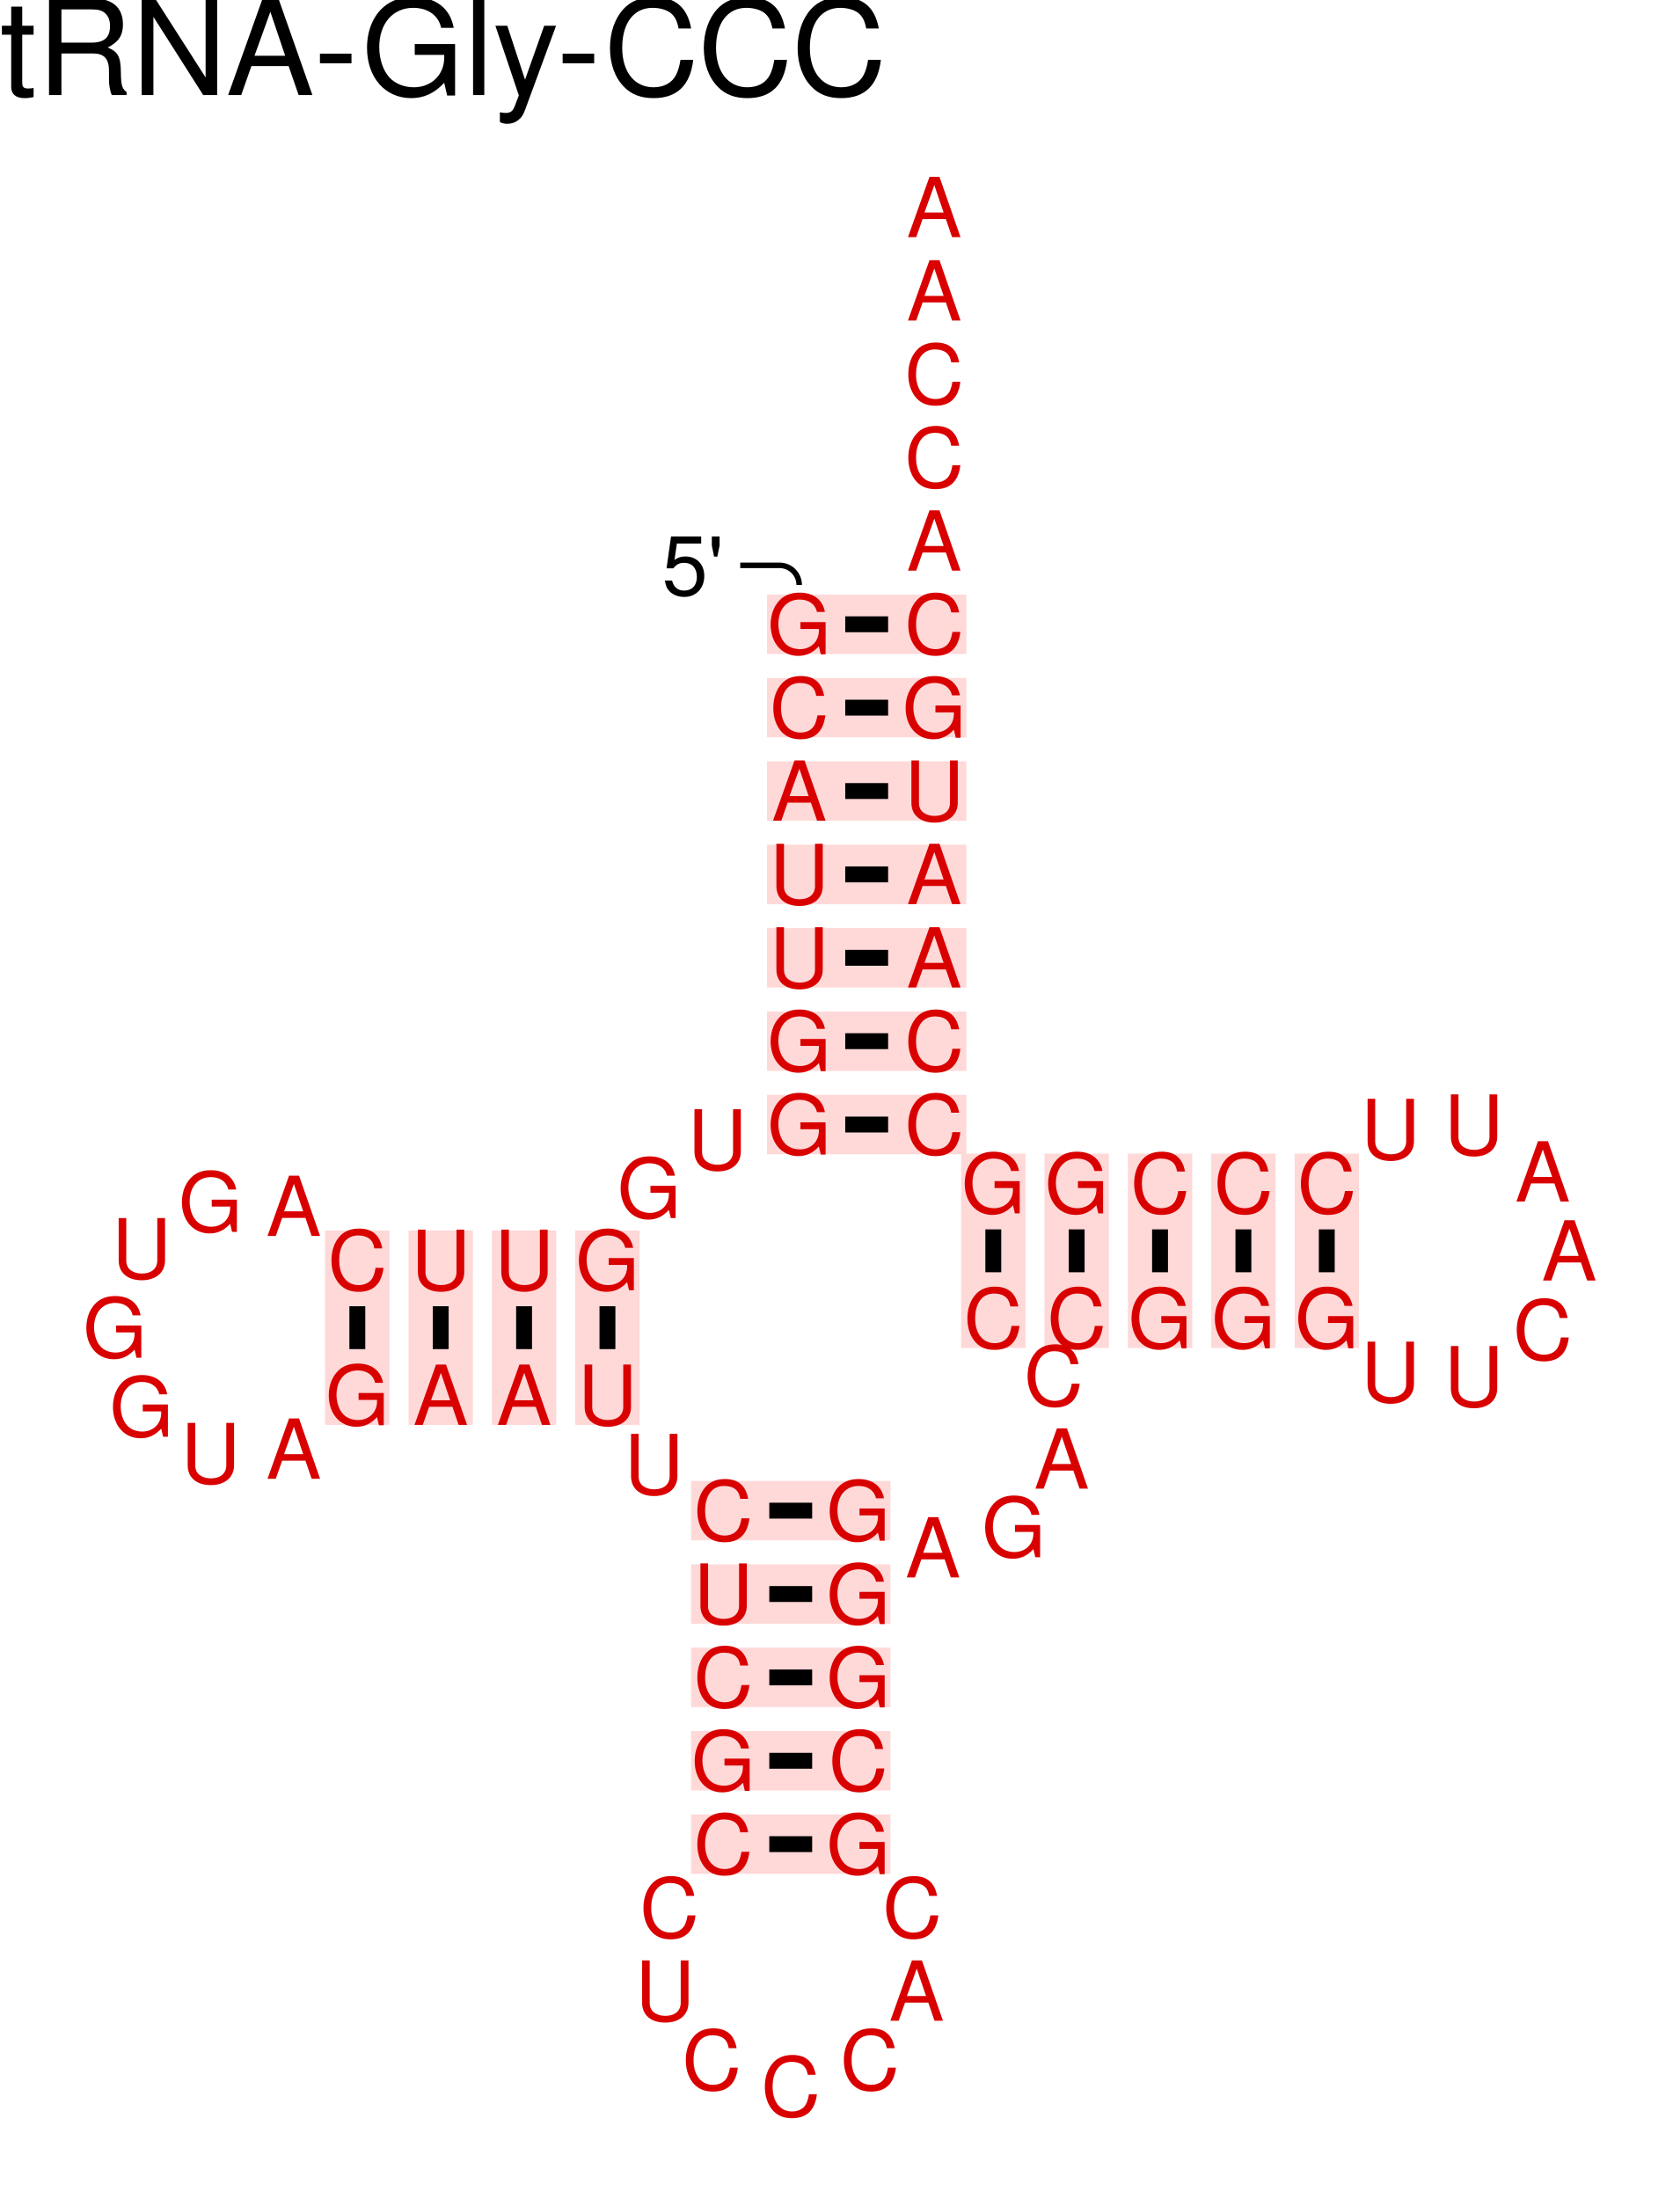
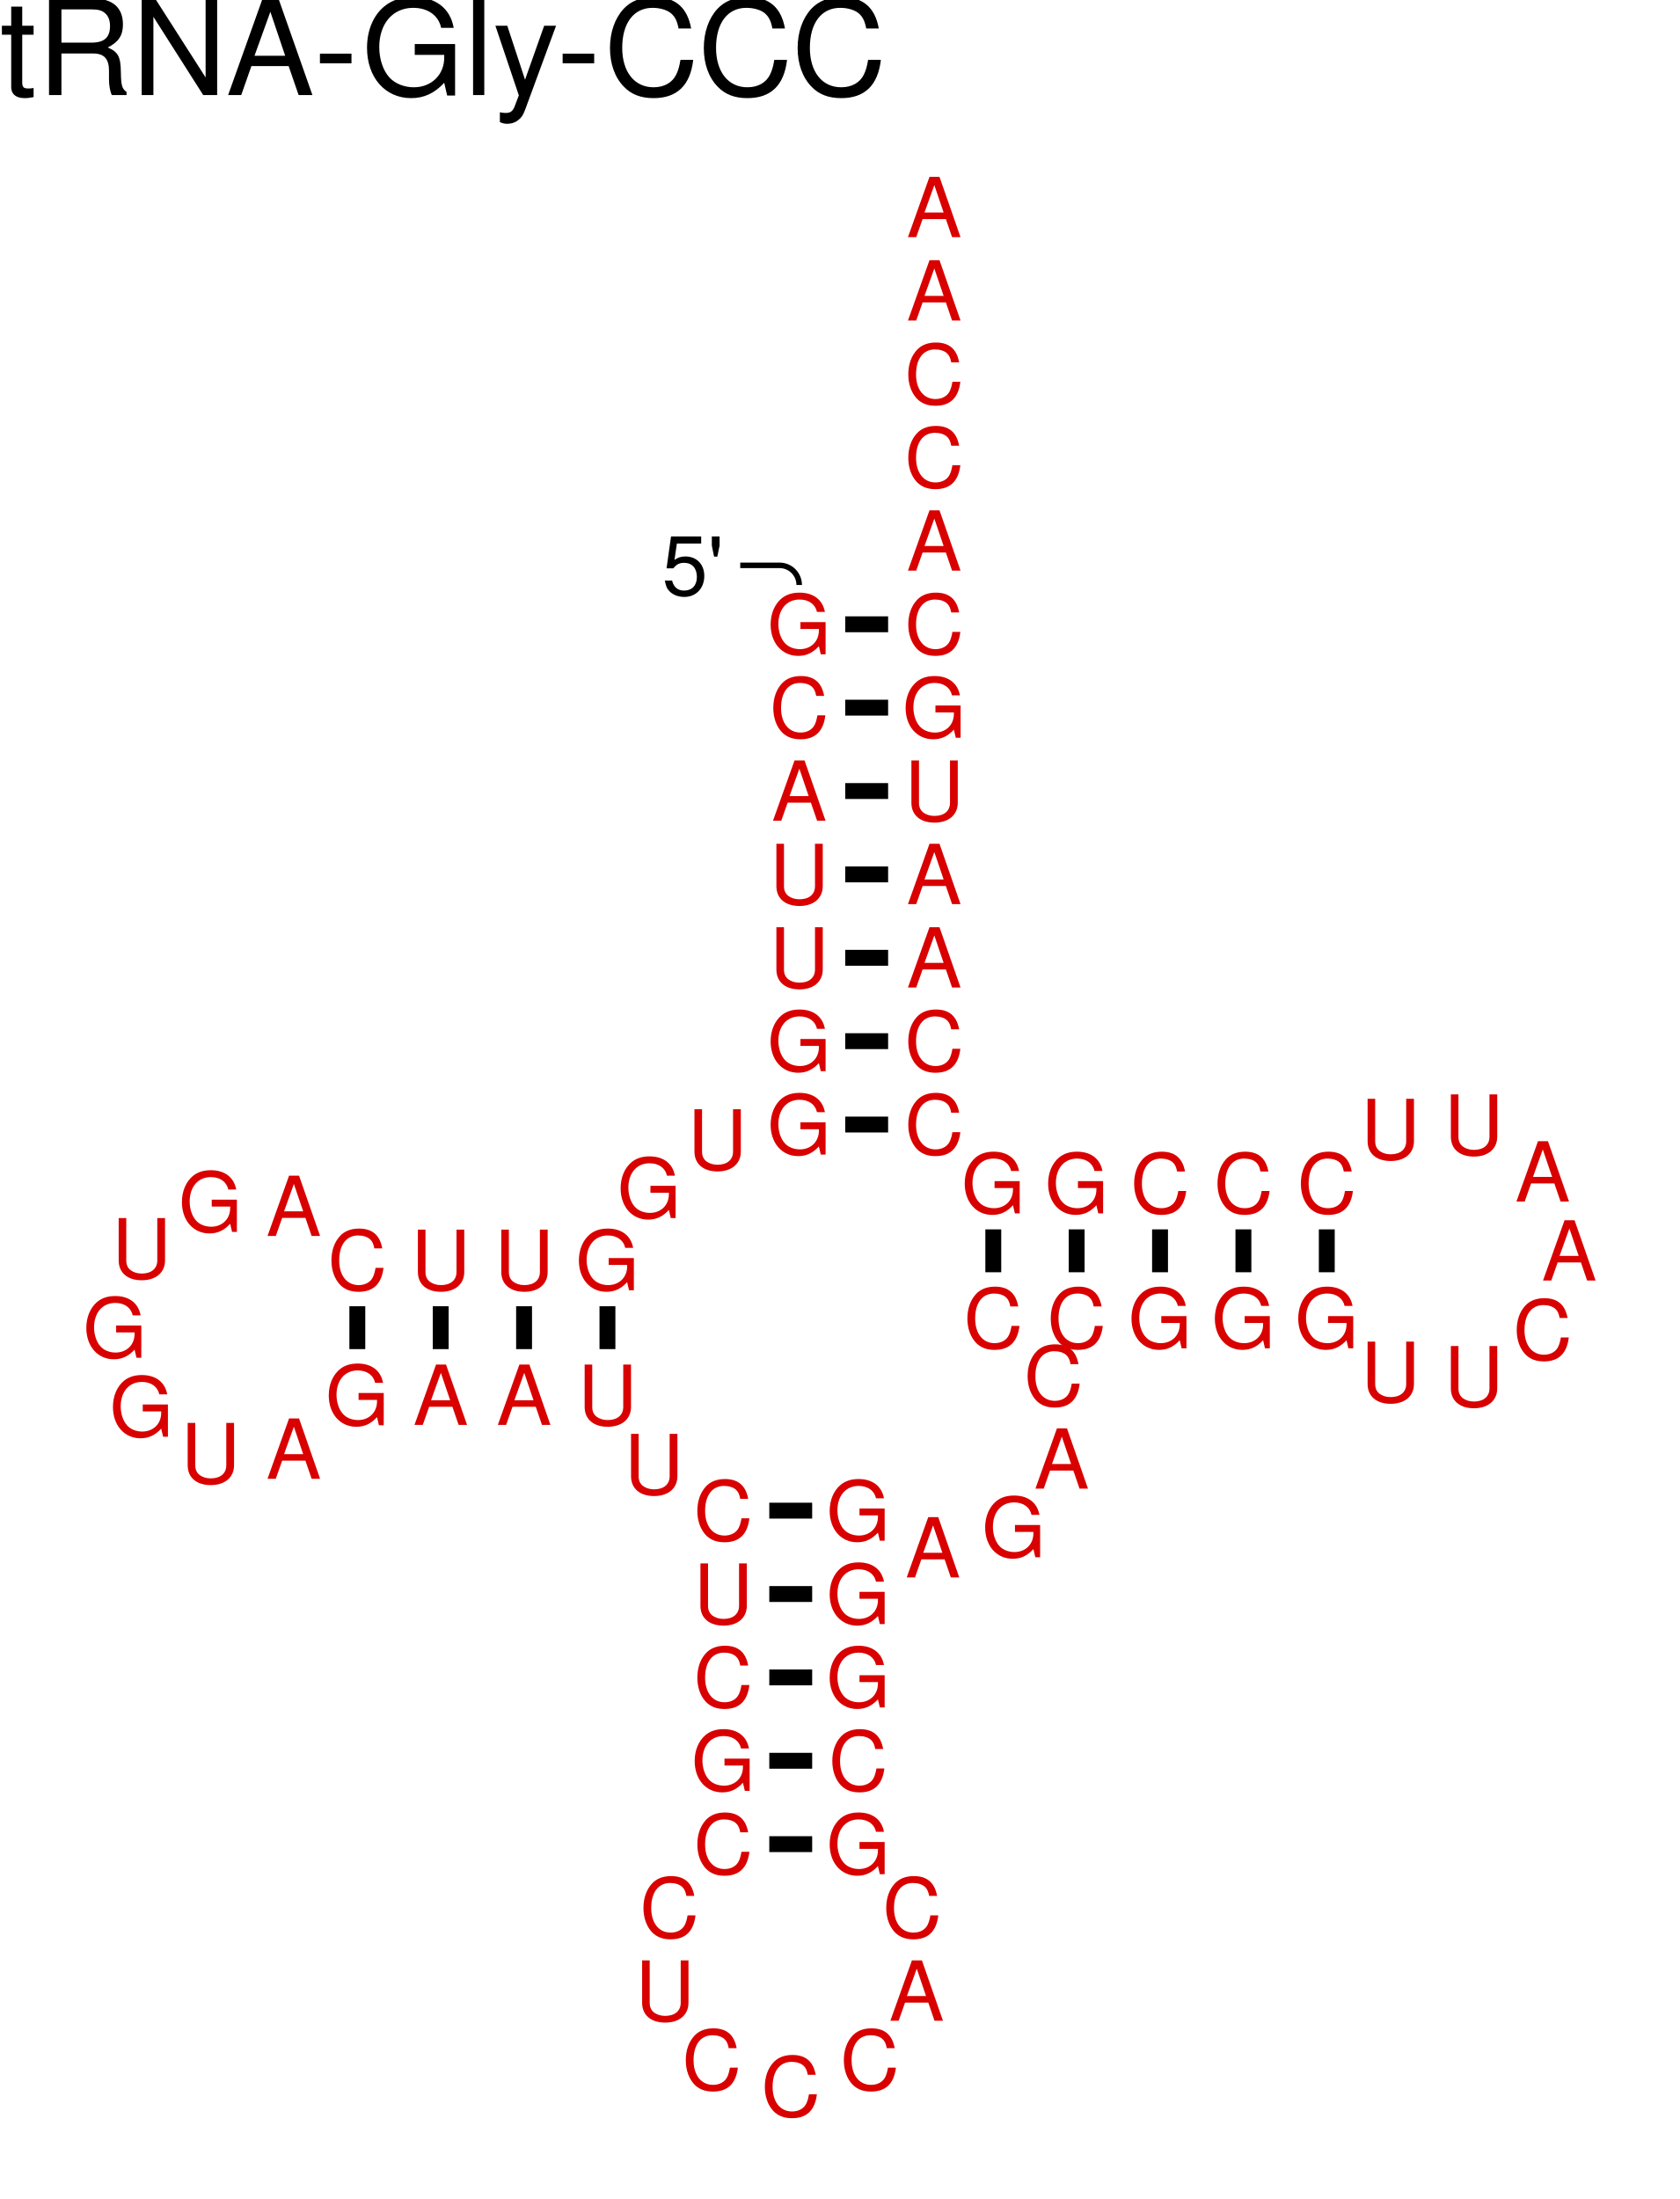
<svg xmlns="http://www.w3.org/2000/svg" version="1.0" width="152.296" height="199.397" id="svg2403" xml:space="preserve">
  <text x="0" y="8.616" id="text1000">
    <tspan x="0" y="8.616" fill="#000000" font-variant="normal" font-weight="normal" font-style="normal" font-family="Helvetica, Arial, sans-serif" font-size="12" id="tspan1001">tRNA-Gly-CCC</tspan>
  </text>
-   <path fill="#ffd8d8" stroke="none" d="M 69.552 53.916 L 69.552,53.916L 87.627,53.916L 87.627,59.301L 69.552,59.301Z" />
  <path fill="none" stroke="#000000" stroke-width="1.44" stroke-linecap="butt" stroke-linejoin="miter" d="M 76.645 56.608 L 80.533 56.608 " />
-   <path fill="#ffd8d8" stroke="none" d="M 69.552 61.476 L 69.552,61.476L 87.627,61.476L 87.627,66.861L 69.552,66.861Z" />
  <path fill="none" stroke="#000000" stroke-width="1.44" stroke-linecap="butt" stroke-linejoin="miter" d="M 76.645 64.168 L 80.533 64.168 " />
-   <path fill="#ffd8d8" stroke="none" d="M 69.552 69.036 L 69.552,69.036L 87.627,69.036L 87.627,74.421L 69.552,74.421Z" />
  <path fill="none" stroke="#000000" stroke-width="1.44" stroke-linecap="butt" stroke-linejoin="miter" d="M 76.645 71.728 L 80.533 71.728 " />
-   <path fill="#ffd8d8" stroke="none" d="M 69.552 76.596 L 69.552,76.596L 87.627,76.596L 87.627,81.981L 69.552,81.981Z" />
  <path fill="none" stroke="#000000" stroke-width="1.44" stroke-linecap="butt" stroke-linejoin="miter" d="M 76.645 79.288 L 80.533 79.288 " />
-   <path fill="#ffd8d8" stroke="none" d="M 69.552 84.156 L 69.552,84.156L 87.627,84.156L 87.627,89.541L 69.552,89.541Z" />
  <path fill="none" stroke="#000000" stroke-width="1.44" stroke-linecap="butt" stroke-linejoin="miter" d="M 76.645 86.849 L 80.533 86.849 " />
-   <path fill="#ffd8d8" stroke="none" d="M 69.552 91.716 L 69.552,91.716L 87.627,91.716L 87.627,97.101L 69.552,97.101Z" />
  <path fill="none" stroke="#000000" stroke-width="1.44" stroke-linecap="butt" stroke-linejoin="miter" d="M 76.645 94.409 L 80.533 94.409 " />
-   <path fill="#ffd8d8" stroke="none" d="M 69.552 99.276 L 69.552,99.276L 87.627,99.276L 87.627,104.661L 69.552,104.661Z" />
  <path fill="none" stroke="#000000" stroke-width="1.44" stroke-linecap="butt" stroke-linejoin="miter" d="M 76.645 101.969 L 80.533 101.969 " />
-   <path fill="#ffd8d8" stroke="none" d="M 58 111.577 L 58,111.577L 58,129.202L 52.165,129.202L 52.165,111.577Z" />
  <path fill="none" stroke="#000000" stroke-width="1.44" stroke-linecap="butt" stroke-linejoin="miter" d="M 55.082 118.445 L 55.082 122.333 " />
-   <path fill="#ffd8d8" stroke="none" d="M 50.44 111.577 L 50.44,111.577L 50.44,129.202L 44.605,129.202L 44.605,111.577Z" />
  <path fill="none" stroke="#000000" stroke-width="1.44" stroke-linecap="butt" stroke-linejoin="miter" d="M 47.522 118.445 L 47.522 122.333 " />
-   <path fill="#ffd8d8" stroke="none" d="M 42.88 111.577 L 42.88,111.577L 42.88,129.202L 37.045,129.202L 37.045,111.577Z" />
  <path fill="none" stroke="#000000" stroke-width="1.44" stroke-linecap="butt" stroke-linejoin="miter" d="M 39.962 118.445 L 39.962 122.333 " />
-   <path fill="#ffd8d8" stroke="none" d="M 35.32 111.577 L 35.32,111.577L 35.32,129.202L 29.485,129.202L 29.485,111.577Z" />
  <path fill="none" stroke="#000000" stroke-width="1.44" stroke-linecap="butt" stroke-linejoin="miter" d="M 32.402 118.445 L 32.402 122.333 " />
-   <path fill="#ffd8d8" stroke="none" d="M 62.665 134.288 L 62.665,134.288L 80.74,134.288L 80.74,139.673L 62.665,139.673Z" />
  <path fill="none" stroke="#000000" stroke-width="1.44" stroke-linecap="butt" stroke-linejoin="miter" d="M 69.758 136.98 L 73.646 136.98 " />
-   <path fill="#ffd8d8" stroke="none" d="M 62.665 141.848 L 62.665,141.848L 80.74,141.848L 80.74,147.233L 62.665,147.233Z" />
  <path fill="none" stroke="#000000" stroke-width="1.44" stroke-linecap="butt" stroke-linejoin="miter" d="M 69.758 144.54 L 73.646 144.54 " />
-   <path fill="#ffd8d8" stroke="none" d="M 62.665 149.408 L 62.665,149.408L 80.74,149.408L 80.74,154.793L 62.665,154.793Z" />
  <path fill="none" stroke="#000000" stroke-width="1.44" stroke-linecap="butt" stroke-linejoin="miter" d="M 69.758 152.1 L 73.646 152.1 " />
-   <path fill="#ffd8d8" stroke="none" d="M 62.665 156.968 L 62.665,156.968L 80.74,156.968L 80.74,162.353L 62.665,162.353Z" />
  <path fill="none" stroke="#000000" stroke-width="1.44" stroke-linecap="butt" stroke-linejoin="miter" d="M 69.758 159.66 L 73.646 159.66 " />
-   <path fill="#ffd8d8" stroke="none" d="M 62.665 164.528 L 62.665,164.528L 80.74,164.528L 80.74,169.913L 62.665,169.913Z" />
  <path fill="none" stroke="#000000" stroke-width="1.44" stroke-linecap="butt" stroke-linejoin="miter" d="M 69.758 167.22 L 73.646 167.22 " />
-   <path fill="#ffd8d8" stroke="none" d="M 87.153 122.231 L 87.153,122.231L 87.153,104.606L 92.988,104.606L 92.988,122.231Z" />
  <path fill="none" stroke="#000000" stroke-width="1.44" stroke-linecap="butt" stroke-linejoin="miter" d="M 90.07 115.363 L 90.07 111.475 " />
-   <path fill="#ffd8d8" stroke="none" d="M 94.713 122.231 L 94.713,122.231L 94.713,104.606L 100.548,104.606L 100.548,122.231Z" />
  <path fill="none" stroke="#000000" stroke-width="1.44" stroke-linecap="butt" stroke-linejoin="miter" d="M 97.63 115.363 L 97.63 111.475 " />
-   <path fill="#ffd8d8" stroke="none" d="M 102.273 122.231 L 102.273,122.231L 102.273,104.606L 108.108,104.606L 108.108,122.231Z" />
  <path fill="none" stroke="#000000" stroke-width="1.44" stroke-linecap="butt" stroke-linejoin="miter" d="M 105.19 115.363 L 105.19 111.475 " />
-   <path fill="#ffd8d8" stroke="none" d="M 109.833 122.231 L 109.833,122.231L 109.833,104.606L 115.668,104.606L 115.668,122.231Z" />
  <path fill="none" stroke="#000000" stroke-width="1.44" stroke-linecap="butt" stroke-linejoin="miter" d="M 112.75 115.363 L 112.75 111.475 " />
-   <path fill="#ffd8d8" stroke="none" d="M 117.393 122.231 L 117.393,122.231L 117.393,104.606L 123.228,104.606L 123.228,122.231Z" />
  <path fill="none" stroke="#000000" stroke-width="1.44" stroke-linecap="butt" stroke-linejoin="miter" d="M 120.31 115.363 L 120.31 111.475 " />
-   <path fill="none" stroke="#5c5c5c" stroke-width="0.5" stroke-linecap="butt" stroke-linejoin="miter" d="" />
-   <path fill="none" stroke="#5c5c5c" stroke-width="0.5" stroke-linecap="butt" stroke-linejoin="miter" d="" />
-   <path fill="none" stroke="#5c5c5c" stroke-width="0.5" stroke-linecap="butt" stroke-linejoin="miter" d="" />
-   <path fill="none" stroke="#5c5c5c" stroke-width="0.5" stroke-linecap="butt" stroke-linejoin="miter" d="" />
-   <path fill="none" stroke="#5c5c5c" stroke-width="0.5" stroke-linecap="butt" stroke-linejoin="miter" d="" />
-   <path fill="none" stroke="#5c5c5c" stroke-width="0.5" stroke-linecap="butt" stroke-linejoin="miter" d="" />
-   <path fill="none" stroke="#5c5c5c" stroke-width="0.5" stroke-linecap="butt" stroke-linejoin="miter" d="" />
-   <path fill="none" stroke="#5c5c5c" stroke-width="0.5" stroke-linecap="butt" stroke-linejoin="miter" d="" />
-   <path fill="none" stroke="#5c5c5c" stroke-width="0.5" stroke-linecap="butt" stroke-linejoin="miter" d="" />
-   <path fill="none" stroke="#5c5c5c" stroke-width="0.5" stroke-linecap="butt" stroke-linejoin="miter" d="" />
-   <path fill="none" stroke="#5c5c5c" stroke-width="0.5" stroke-linecap="butt" stroke-linejoin="miter" d="" />
-   <path fill="none" stroke="#5c5c5c" stroke-width="0.5" stroke-linecap="butt" stroke-linejoin="miter" d="" />
-   <path fill="none" stroke="#5c5c5c" stroke-width="0.5" stroke-linecap="butt" stroke-linejoin="miter" d="" />
-   <path fill="none" stroke="#5c5c5c" stroke-width="0.5" stroke-linecap="butt" stroke-linejoin="miter" d="" />
-   <path fill="none" stroke="#5c5c5c" stroke-width="0.5" stroke-linecap="butt" stroke-linejoin="miter" d="" />
-   <path fill="none" stroke="#5c5c5c" stroke-width="0.5" stroke-linecap="butt" stroke-linejoin="miter" d="" />
-   <path fill="none" stroke="#5c5c5c" stroke-width="0.5" stroke-linecap="butt" stroke-linejoin="miter" d="" />
-   <path fill="none" stroke="#5c5c5c" stroke-width="0.5" stroke-linecap="butt" stroke-linejoin="miter" d="" />
-   <path fill="none" stroke="#5c5c5c" stroke-width="0.5" stroke-linecap="butt" stroke-linejoin="miter" d="" />
-   <path fill="none" stroke="#5c5c5c" stroke-width="0.5" stroke-linecap="butt" stroke-linejoin="miter" d="" />
-   <path fill="none" stroke="#5c5c5c" stroke-width="0.5" stroke-linecap="butt" stroke-linejoin="miter" d="" />
-   <path fill="none" stroke="#5c5c5c" stroke-width="0.5" stroke-linecap="butt" stroke-linejoin="miter" d="" />
-   <path fill="none" stroke="#5c5c5c" stroke-width="0.5" stroke-linecap="butt" stroke-linejoin="miter" d="" />
-   <path fill="none" stroke="#5c5c5c" stroke-width="0.5" stroke-linecap="butt" stroke-linejoin="miter" d="" />
-   <path fill="none" stroke="#5c5c5c" stroke-width="0.5" stroke-linecap="butt" stroke-linejoin="miter" d="" />
-   <path fill="none" stroke="#5c5c5c" stroke-width="0.5" stroke-linecap="butt" stroke-linejoin="miter" d="" />
-   <path fill="none" stroke="#5c5c5c" stroke-width="0.5" stroke-linecap="butt" stroke-linejoin="miter" d="" />
-   <path fill="none" stroke="#5c5c5c" stroke-width="0.5" stroke-linecap="butt" stroke-linejoin="miter" d="" />
-   <path fill="none" stroke="#5c5c5c" stroke-width="0.5" stroke-linecap="butt" stroke-linejoin="miter" d="" />
-   <path fill="none" stroke="#5c5c5c" stroke-width="0.5" stroke-linecap="butt" stroke-linejoin="miter" d="" />
-   <path fill="none" stroke="#5c5c5c" stroke-width="0.5" stroke-linecap="butt" stroke-linejoin="miter" d="" />
-   <path fill="none" stroke="#5c5c5c" stroke-width="0.5" stroke-linecap="butt" stroke-linejoin="miter" d="" />
-   <path fill="none" stroke="#5c5c5c" stroke-width="0.5" stroke-linecap="butt" stroke-linejoin="miter" d="" />
-   <path fill="none" stroke="#5c5c5c" stroke-width="0.5" stroke-linecap="butt" stroke-linejoin="miter" d="" />
-   <path fill="none" stroke="#5c5c5c" stroke-width="0.5" stroke-linecap="butt" stroke-linejoin="miter" d="" />
-   <path fill="none" stroke="#5c5c5c" stroke-width="0.5" stroke-linecap="butt" stroke-linejoin="miter" d="" />
-   <path fill="none" stroke="#5c5c5c" stroke-width="0.5" stroke-linecap="butt" stroke-linejoin="miter" d="" />
-   <path fill="none" stroke="#5c5c5c" stroke-width="0.5" stroke-linecap="butt" stroke-linejoin="miter" d="" />
-   <path fill="none" stroke="#5c5c5c" stroke-width="0.5" stroke-linecap="butt" stroke-linejoin="miter" d="" />
-   <path fill="none" stroke="#5c5c5c" stroke-width="0.5" stroke-linecap="butt" stroke-linejoin="miter" d="" />
-   <path fill="none" stroke="#5c5c5c" stroke-width="0.5" stroke-linecap="butt" stroke-linejoin="miter" d="" />
-   <path fill="none" stroke="#5c5c5c" stroke-width="0.5" stroke-linecap="butt" stroke-linejoin="miter" d="" />
-   <path fill="none" stroke="#5c5c5c" stroke-width="0.5" stroke-linecap="butt" stroke-linejoin="miter" d="" />
-   <path fill="none" stroke="#5c5c5c" stroke-width="0.5" stroke-linecap="butt" stroke-linejoin="miter" d="" />
-   <path fill="none" stroke="#5c5c5c" stroke-width="0.5" stroke-linecap="butt" stroke-linejoin="miter" d="" />
-   <path fill="none" stroke="#5c5c5c" stroke-width="0.5" stroke-linecap="butt" stroke-linejoin="miter" d="" />
-   <path fill="none" stroke="#5c5c5c" stroke-width="0.5" stroke-linecap="butt" stroke-linejoin="miter" d="" />
-   <path fill="none" stroke="#5c5c5c" stroke-width="0.5" stroke-linecap="butt" stroke-linejoin="miter" d="" />
-   <path fill="none" stroke="#5c5c5c" stroke-width="0.5" stroke-linecap="butt" stroke-linejoin="miter" d="" />
-   <path fill="none" stroke="#5c5c5c" stroke-width="0.5" stroke-linecap="butt" stroke-linejoin="miter" d="" />
-   <path fill="none" stroke="#5c5c5c" stroke-width="0.5" stroke-linecap="butt" stroke-linejoin="miter" d="" />
-   <path fill="none" stroke="#5c5c5c" stroke-width="0.5" stroke-linecap="butt" stroke-linejoin="miter" d="" />
-   <path fill="none" stroke="#5c5c5c" stroke-width="0.5" stroke-linecap="butt" stroke-linejoin="miter" d="" />
-   <path fill="none" stroke="#5c5c5c" stroke-width="0.5" stroke-linecap="butt" stroke-linejoin="miter" d="" />
-   <path fill="none" stroke="#5c5c5c" stroke-width="0.5" stroke-linecap="butt" stroke-linejoin="miter" d="" />
-   <path fill="none" stroke="#5c5c5c" stroke-width="0.5" stroke-linecap="butt" stroke-linejoin="miter" d="" />
-   <path fill="none" stroke="#5c5c5c" stroke-width="0.5" stroke-linecap="butt" stroke-linejoin="miter" d="" />
-   <path fill="none" stroke="#5c5c5c" stroke-width="0.5" stroke-linecap="butt" stroke-linejoin="miter" d="" />
-   <path fill="none" stroke="#5c5c5c" stroke-width="0.5" stroke-linecap="butt" stroke-linejoin="miter" d="" />
-   <path fill="none" stroke="#5c5c5c" stroke-width="0.5" stroke-linecap="butt" stroke-linejoin="miter" d="" />
-   <path fill="none" stroke="#5c5c5c" stroke-width="0.5" stroke-linecap="butt" stroke-linejoin="miter" d="" />
-   <path fill="none" stroke="#5c5c5c" stroke-width="0.5" stroke-linecap="butt" stroke-linejoin="miter" d="" />
-   <path fill="none" stroke="#5c5c5c" stroke-width="0.5" stroke-linecap="butt" stroke-linejoin="miter" d="" />
-   <path fill="none" stroke="#5c5c5c" stroke-width="0.5" stroke-linecap="butt" stroke-linejoin="miter" d="" />
-   <path fill="none" stroke="#5c5c5c" stroke-width="0.5" stroke-linecap="butt" stroke-linejoin="miter" d="" />
-   <path fill="none" stroke="#5c5c5c" stroke-width="0.5" stroke-linecap="butt" stroke-linejoin="miter" d="" />
-   <path fill="none" stroke="#5c5c5c" stroke-width="0.5" stroke-linecap="butt" stroke-linejoin="miter" d="" />
-   <path fill="none" stroke="#5c5c5c" stroke-width="0.5" stroke-linecap="butt" stroke-linejoin="miter" d="" />
-   <path fill="none" stroke="#5c5c5c" stroke-width="0.5" stroke-linecap="butt" stroke-linejoin="miter" d="" />
-   <path fill="none" stroke="#5c5c5c" stroke-width="0.5" stroke-linecap="butt" stroke-linejoin="miter" d="" />
-   <path fill="none" stroke="#5c5c5c" stroke-width="0.5" stroke-linecap="butt" stroke-linejoin="miter" d="" />
-   <path fill="none" stroke="#5c5c5c" stroke-width="0.5" stroke-linecap="butt" stroke-linejoin="miter" d="" />
-   <path fill="none" stroke="#5c5c5c" stroke-width="0.5" stroke-linecap="butt" stroke-linejoin="miter" d="" />
-   <path fill="none" stroke="#5c5c5c" stroke-width="0.5" stroke-linecap="butt" stroke-linejoin="miter" d="" />
-   <path fill="none" stroke="#5c5c5c" stroke-width="0.5" stroke-linecap="butt" stroke-linejoin="miter" d="" />
-   <path fill="none" stroke="#5c5c5c" stroke-width="0.5" stroke-linecap="butt" stroke-linejoin="miter" d="" />
-   <path fill="none" stroke="#5c5c5c" stroke-width="0.5" stroke-linecap="butt" stroke-linejoin="miter" d="" />
-   <path fill="none" stroke="#5c5c5c" stroke-width="0.5" stroke-linecap="butt" stroke-linejoin="miter" d="" />
-   <path fill="none" stroke="#5c5c5c" stroke-width="0.5" stroke-linecap="butt" stroke-linejoin="miter" d="" />
-   <path fill="none" stroke="#5c5c5c" stroke-width="0.5" stroke-linecap="butt" stroke-linejoin="miter" d="" />
-   <path fill="none" stroke="#5c5c5c" stroke-width="0.5" stroke-linecap="butt" stroke-linejoin="miter" d="" />
-   <path fill="none" stroke="#5c5c5c" stroke-width="0.5" stroke-linecap="butt" stroke-linejoin="miter" d="" />
-   <path fill="none" stroke="#5c5c5c" stroke-width="0.5" stroke-linecap="butt" stroke-linejoin="miter" d="" />
-   <path fill="none" stroke="#5c5c5c" stroke-width="0.5" stroke-linecap="butt" stroke-linejoin="miter" d="" />
-   <path fill="none" stroke="#5c5c5c" stroke-width="0.5" stroke-linecap="butt" stroke-linejoin="miter" d="" />
-   <path fill="none" stroke="#5c5c5c" stroke-width="0.5" stroke-linecap="butt" stroke-linejoin="miter" d="" />
-   <path fill="none" stroke="#5c5c5c" stroke-width="0.5" stroke-linecap="butt" stroke-linejoin="miter" d="" />
-   <path fill="none" stroke="#5c5c5c" stroke-width="0.5" stroke-linecap="butt" stroke-linejoin="miter" d="" />
-   <path fill="none" stroke="#5c5c5c" stroke-width="0.5" stroke-linecap="butt" stroke-linejoin="miter" d="" />
-   <path fill="none" stroke="#5c5c5c" stroke-width="0.5" stroke-linecap="butt" stroke-linejoin="miter" d="" />
-   <path fill="none" stroke="#5c5c5c" stroke-width="0.5" stroke-linecap="butt" stroke-linejoin="miter" d="" />
-   <path fill="none" stroke="#5c5c5c" stroke-width="0.5" stroke-linecap="butt" stroke-linejoin="miter" d="" />
-   <path fill="none" stroke="#5c5c5c" stroke-width="0.5" stroke-linecap="butt" stroke-linejoin="miter" d="" />
-   <path fill="none" stroke="#5c5c5c" stroke-width="0.5" stroke-linecap="butt" stroke-linejoin="miter" d="" />
-   <path fill="none" stroke="#5c5c5c" stroke-width="0.5" stroke-linecap="butt" stroke-linejoin="miter" d="" />
-   <path fill="none" stroke="#5c5c5c" stroke-width="0.5" stroke-linecap="butt" stroke-linejoin="miter" d="" />
-   <path fill="none" stroke="#5c5c5c" stroke-width="0.5" stroke-linecap="butt" stroke-linejoin="miter" d="" />
-   <path fill="none" stroke="#5c5c5c" stroke-width="0.5" stroke-linecap="butt" stroke-linejoin="miter" d="" />
-   <path fill="none" stroke="#5c5c5c" stroke-width="0.5" stroke-linecap="butt" stroke-linejoin="miter" d="" />
-   <path fill="none" stroke="#5c5c5c" stroke-width="0.5" stroke-linecap="butt" stroke-linejoin="miter" d="" />
-   <path fill="none" stroke="#5c5c5c" stroke-width="0.5" stroke-linecap="butt" stroke-linejoin="miter" d="" />
-   <path fill="none" stroke="#5c5c5c" stroke-width="0.5" stroke-linecap="butt" stroke-linejoin="miter" d="" />
-   <path fill="none" stroke="#5c5c5c" stroke-width="0.5" stroke-linecap="butt" stroke-linejoin="miter" d="" />
-   <path fill="none" stroke="#5c5c5c" stroke-width="0.5" stroke-linecap="butt" stroke-linejoin="miter" d="" />
-   <path fill="none" stroke="#5c5c5c" stroke-width="0.5" stroke-linecap="butt" stroke-linejoin="miter" d="" />
-   <path fill="none" stroke="#5c5c5c" stroke-width="0.5" stroke-linecap="butt" stroke-linejoin="miter" d="" />
-   <path fill="none" stroke="#5c5c5c" stroke-width="0.5" stroke-linecap="butt" stroke-linejoin="miter" d="" />
-   <path fill="none" stroke="#5c5c5c" stroke-width="0.5" stroke-linecap="butt" stroke-linejoin="miter" d="" />
-   <path fill="none" stroke="#5c5c5c" stroke-width="0.5" stroke-linecap="butt" stroke-linejoin="miter" d="" />
-   <path fill="none" stroke="#5c5c5c" stroke-width="0.5" stroke-linecap="butt" stroke-linejoin="miter" d="" />
-   <path fill="none" stroke="#5c5c5c" stroke-width="0.5" stroke-linecap="butt" stroke-linejoin="miter" d="" />
-   <path fill="none" stroke="#5c5c5c" stroke-width="0.5" stroke-linecap="butt" stroke-linejoin="miter" d="" />
-   <path fill="none" stroke="#5c5c5c" stroke-width="0.5" stroke-linecap="butt" stroke-linejoin="miter" d="" />
-   <path fill="none" stroke="#5c5c5c" stroke-width="0.5" stroke-linecap="butt" stroke-linejoin="miter" d="" />
-   <path fill="none" stroke="#5c5c5c" stroke-width="0.5" stroke-linecap="butt" stroke-linejoin="miter" d="" />
-   <path fill="none" stroke="#5c5c5c" stroke-width="0.5" stroke-linecap="butt" stroke-linejoin="miter" d="" />
-   <path fill="none" stroke="#5c5c5c" stroke-width="0.5" stroke-linecap="butt" stroke-linejoin="miter" d="" />
-   <path fill="none" stroke="#5c5c5c" stroke-width="0.5" stroke-linecap="butt" stroke-linejoin="miter" d="" />
-   <path fill="none" stroke="#5c5c5c" stroke-width="0.5" stroke-linecap="butt" stroke-linejoin="miter" d="" />
-   <path fill="none" stroke="#5c5c5c" stroke-width="0.5" stroke-linecap="butt" stroke-linejoin="miter" d="" />
-   <path fill="none" stroke="#5c5c5c" stroke-width="0.5" stroke-linecap="butt" stroke-linejoin="miter" d="" />
-   <path fill="none" stroke="#5c5c5c" stroke-width="0.5" stroke-linecap="butt" stroke-linejoin="miter" d="" />
-   <path fill="none" stroke="#5c5c5c" stroke-width="0.5" stroke-linecap="butt" stroke-linejoin="miter" d="" />
-   <path fill="none" stroke="#5c5c5c" stroke-width="0.5" stroke-linecap="butt" stroke-linejoin="miter" d="" />
-   <path fill="none" stroke="#5c5c5c" stroke-width="0.5" stroke-linecap="butt" stroke-linejoin="miter" d="" />
-   <path fill="none" stroke="#5c5c5c" stroke-width="0.5" stroke-linecap="butt" stroke-linejoin="miter" d="" />
-   <path fill="none" stroke="#5c5c5c" stroke-width="0.5" stroke-linecap="butt" stroke-linejoin="miter" d="" />
-   <path fill="none" stroke="#5c5c5c" stroke-width="0.5" stroke-linecap="butt" stroke-linejoin="miter" d="" />
-   <path fill="none" stroke="#5c5c5c" stroke-width="0.5" stroke-linecap="butt" stroke-linejoin="miter" d="" />
-   <path fill="none" stroke="#5c5c5c" stroke-width="0.5" stroke-linecap="butt" stroke-linejoin="miter" d="" />
-   <path fill="none" stroke="#5c5c5c" stroke-width="0.5" stroke-linecap="butt" stroke-linejoin="miter" d="" />
-   <path fill="none" stroke="#5c5c5c" stroke-width="0.5" stroke-linecap="butt" stroke-linejoin="miter" d="" />
-   <path fill="none" stroke="#5c5c5c" stroke-width="0.5" stroke-linecap="butt" stroke-linejoin="miter" d="" />
-   <path fill="none" stroke="#5c5c5c" stroke-width="0.5" stroke-linecap="butt" stroke-linejoin="miter" d="" />
-   <path fill="none" stroke="#5c5c5c" stroke-width="0.5" stroke-linecap="butt" stroke-linejoin="miter" d="" />
-   <path fill="none" stroke="#5c5c5c" stroke-width="0.5" stroke-linecap="butt" stroke-linejoin="miter" d="" />
-   <path fill="none" stroke="#5c5c5c" stroke-width="0.5" stroke-linecap="butt" stroke-linejoin="miter" d="" />
-   <path fill="none" stroke="#5c5c5c" stroke-width="0.5" stroke-linecap="butt" stroke-linejoin="miter" d="" />
-   <path fill="none" stroke="#5c5c5c" stroke-width="0.5" stroke-linecap="butt" stroke-linejoin="miter" d="" />
-   <path fill="none" stroke="#5c5c5c" stroke-width="0.5" stroke-linecap="butt" stroke-linejoin="miter" d="" />
-   <path fill="none" stroke="#5c5c5c" stroke-width="0.5" stroke-linecap="butt" stroke-linejoin="miter" d="" />
-   <path fill="none" stroke="#5c5c5c" stroke-width="0.5" stroke-linecap="butt" stroke-linejoin="miter" d="" />
-   <path fill="none" stroke="#5c5c5c" stroke-width="0.5" stroke-linecap="butt" stroke-linejoin="miter" d="" />
-   <path fill="none" stroke="#5c5c5c" stroke-width="0.5" stroke-linecap="butt" stroke-linejoin="miter" d="" />
-   <path fill="none" stroke="#5c5c5c" stroke-width="0.5" stroke-linecap="butt" stroke-linejoin="miter" d="" />
-   <path fill="none" stroke="#5c5c5c" stroke-width="0.5" stroke-linecap="butt" stroke-linejoin="miter" d="" />
-   <path fill="none" stroke="#5c5c5c" stroke-width="0.5" stroke-linecap="butt" stroke-linejoin="miter" d="" />
-   <path fill="none" stroke="#5c5c5c" stroke-width="0.5" stroke-linecap="butt" stroke-linejoin="miter" d="" />
-   <path fill="none" stroke="#5c5c5c" stroke-width="0.5" stroke-linecap="butt" stroke-linejoin="miter" d="" />
-   <path fill="none" stroke="#5c5c5c" stroke-width="0.5" stroke-linecap="butt" stroke-linejoin="miter" d="" />
  <text x="69.552" y="59.301" id="text1002">
    <tspan x="69.552" y="59.301" fill="#d90000" font-variant="normal" font-weight="normal" font-style="normal" font-family="Helvetica, Arial, sans-serif" font-size="7.5" id="tspan1003">G</tspan>
  </text>
  <text x="69.762" y="66.861" id="text1004">
    <tspan x="69.762" y="66.861" fill="#d90000" font-variant="normal" font-weight="normal" font-style="normal" font-family="Helvetica, Arial, sans-serif" font-size="7.5" id="tspan1005">C</tspan>
  </text>
  <text x="69.968" y="74.421" id="text1006">
    <tspan x="69.968" y="74.421" fill="#d90000" font-variant="normal" font-weight="normal" font-style="normal" font-family="Helvetica, Arial, sans-serif" font-size="7.5" id="tspan1007">A</tspan>
  </text>
  <text x="69.762" y="81.981" id="text1008">
    <tspan x="69.762" y="81.981" fill="#d90000" font-variant="normal" font-weight="normal" font-style="normal" font-family="Helvetica, Arial, sans-serif" font-size="7.5" id="tspan1009">U</tspan>
  </text>
  <text x="69.762" y="89.541" id="text1010">
    <tspan x="69.762" y="89.541" fill="#d90000" font-variant="normal" font-weight="normal" font-style="normal" font-family="Helvetica, Arial, sans-serif" font-size="7.5" id="tspan1011">U</tspan>
  </text>
  <text x="69.552" y="97.101" id="text1012">
    <tspan x="69.552" y="97.101" fill="#d90000" font-variant="normal" font-weight="normal" font-style="normal" font-family="Helvetica, Arial, sans-serif" font-size="7.5" id="tspan1013">G</tspan>
  </text>
  <text x="69.552" y="104.661" id="text1014">
    <tspan x="69.552" y="104.661" fill="#d90000" font-variant="normal" font-weight="normal" font-style="normal" font-family="Helvetica, Arial, sans-serif" font-size="7.5" id="tspan1015">G</tspan>
  </text>
  <text x="62.331" y="106.051" id="text1016">
    <tspan x="62.331" y="106.051" fill="#d90000" font-variant="normal" font-weight="normal" font-style="normal" font-family="Helvetica, Arial, sans-serif" font-size="7.5" id="tspan1017">U</tspan>
  </text>
  <text x="55.949" y="110.417" id="text1018">
    <tspan x="55.949" y="110.417" fill="#d90000" font-variant="normal" font-weight="normal" font-style="normal" font-family="Helvetica, Arial, sans-serif" font-size="7.5" id="tspan1019">G</tspan>
  </text>
  <text x="52.165" y="116.962" id="text1020">
    <tspan x="52.165" y="116.962" fill="#d90000" font-variant="normal" font-weight="normal" font-style="normal" font-family="Helvetica, Arial, sans-serif" font-size="7.5" id="tspan1021">G</tspan>
  </text>
  <text x="44.815" y="116.962" id="text1022">
    <tspan x="44.815" y="116.962" fill="#d90000" font-variant="normal" font-weight="normal" font-style="normal" font-family="Helvetica, Arial, sans-serif" font-size="7.5" id="tspan1023">U</tspan>
  </text>
  <text x="37.255" y="116.962" id="text1024">
    <tspan x="37.255" y="116.962" fill="#d90000" font-variant="normal" font-weight="normal" font-style="normal" font-family="Helvetica, Arial, sans-serif" font-size="7.5" id="tspan1025">U</tspan>
  </text>
  <text x="29.695" y="116.962" id="text1026">
    <tspan x="29.695" y="116.962" fill="#d90000" font-variant="normal" font-weight="normal" font-style="normal" font-family="Helvetica, Arial, sans-serif" font-size="7.5" id="tspan1027">C</tspan>
  </text>
  <text x="24.133" y="112.074" id="text1028">
    <tspan x="24.133" y="112.074" fill="#d90000" font-variant="normal" font-weight="normal" font-style="normal" font-family="Helvetica, Arial, sans-serif" font-size="7.5" id="tspan1029">A</tspan>
  </text>
  <text x="16.168" y="111.671" id="text1030">
    <tspan x="16.168" y="111.671" fill="#d90000" font-variant="normal" font-weight="normal" font-style="normal" font-family="Helvetica, Arial, sans-serif" font-size="7.5" id="tspan1031">G</tspan>
  </text>
  <text x="10.123" y="115.917" id="text1032">
    <tspan x="10.123" y="115.917" fill="#d90000" font-variant="normal" font-weight="normal" font-style="normal" font-family="Helvetica, Arial, sans-serif" font-size="7.5" id="tspan1033">U</tspan>
  </text>
  <text x="7.5" y="123.082" id="text1034">
    <tspan x="7.5" y="123.082" fill="#d90000" font-variant="normal" font-weight="normal" font-style="normal" font-family="Helvetica, Arial, sans-serif" font-size="7.5" id="tspan1035">G</tspan>
  </text>
  <text x="9.913" y="130.246" id="text1036">
    <tspan x="9.913" y="130.246" fill="#d90000" font-variant="normal" font-weight="normal" font-style="normal" font-family="Helvetica, Arial, sans-serif" font-size="7.5" id="tspan1037">G</tspan>
  </text>
  <text x="16.378" y="134.492" id="text1038">
    <tspan x="16.378" y="134.492" fill="#d90000" font-variant="normal" font-weight="normal" font-style="normal" font-family="Helvetica, Arial, sans-serif" font-size="7.5" id="tspan1039">U</tspan>
  </text>
  <text x="24.133" y="134.089" id="text1040">
    <tspan x="24.133" y="134.089" fill="#d90000" font-variant="normal" font-weight="normal" font-style="normal" font-family="Helvetica, Arial, sans-serif" font-size="7.5" id="tspan1041">A</tspan>
  </text>
  <text x="29.485" y="129.202" id="text1042">
    <tspan x="29.485" y="129.202" fill="#d90000" font-variant="normal" font-weight="normal" font-style="normal" font-family="Helvetica, Arial, sans-serif" font-size="7.5" id="tspan1043">G</tspan>
  </text>
  <text x="37.461" y="129.202" id="text1044">
    <tspan x="37.461" y="129.202" fill="#d90000" font-variant="normal" font-weight="normal" font-style="normal" font-family="Helvetica, Arial, sans-serif" font-size="7.5" id="tspan1045">A</tspan>
  </text>
  <text x="45.021" y="129.202" id="text1046">
    <tspan x="45.021" y="129.202" fill="#d90000" font-variant="normal" font-weight="normal" font-style="normal" font-family="Helvetica, Arial, sans-serif" font-size="7.5" id="tspan1047">A</tspan>
  </text>
  <text x="52.375" y="129.202" id="text1048">
    <tspan x="52.375" y="129.202" fill="#d90000" font-variant="normal" font-weight="normal" font-style="normal" font-family="Helvetica, Arial, sans-serif" font-size="7.5" id="tspan1049">U</tspan>
  </text>
  <text x="56.582" y="135.483" id="text1050">
    <tspan x="56.582" y="135.483" fill="#d90000" font-variant="normal" font-weight="normal" font-style="normal" font-family="Helvetica, Arial, sans-serif" font-size="7.5" id="tspan1051">U</tspan>
  </text>
  <text x="62.875" y="139.673" id="text1052">
    <tspan x="62.875" y="139.673" fill="#d90000" font-variant="normal" font-weight="normal" font-style="normal" font-family="Helvetica, Arial, sans-serif" font-size="7.5" id="tspan1053">C</tspan>
  </text>
  <text x="62.875" y="147.233" id="text1054">
    <tspan x="62.875" y="147.233" fill="#d90000" font-variant="normal" font-weight="normal" font-style="normal" font-family="Helvetica, Arial, sans-serif" font-size="7.5" id="tspan1055">U</tspan>
  </text>
  <text x="62.875" y="154.793" id="text1056">
    <tspan x="62.875" y="154.793" fill="#d90000" font-variant="normal" font-weight="normal" font-style="normal" font-family="Helvetica, Arial, sans-serif" font-size="7.5" id="tspan1057">C</tspan>
  </text>
  <text x="62.665" y="162.353" id="text1058">
    <tspan x="62.665" y="162.353" fill="#d90000" font-variant="normal" font-weight="normal" font-style="normal" font-family="Helvetica, Arial, sans-serif" font-size="7.5" id="tspan1059">G</tspan>
  </text>
  <text x="62.875" y="169.913" id="text1060">
    <tspan x="62.875" y="169.913" fill="#d90000" font-variant="normal" font-weight="normal" font-style="normal" font-family="Helvetica, Arial, sans-serif" font-size="7.5" id="tspan1061">C</tspan>
  </text>
  <text x="57.987" y="175.68" id="text1062">
    <tspan x="57.987" y="175.68" fill="#d90000" font-variant="normal" font-weight="normal" font-style="normal" font-family="Helvetica, Arial, sans-serif" font-size="7.5" id="tspan1063">C</tspan>
  </text>
  <text x="57.584" y="183.23" id="text1064">
    <tspan x="57.584" y="183.23" fill="#d90000" font-variant="normal" font-weight="normal" font-style="normal" font-family="Helvetica, Arial, sans-serif" font-size="7.5" id="tspan1065">U</tspan>
  </text>
  <text x="61.83" y="189.485" id="text1066">
    <tspan x="61.83" y="189.485" fill="#d90000" font-variant="normal" font-weight="normal" font-style="normal" font-family="Helvetica, Arial, sans-serif" font-size="7.5" id="tspan1067">C</tspan>
  </text>
  <text x="68.995" y="191.897" id="text1068">
    <tspan x="68.995" y="191.897" fill="#d90000" font-variant="normal" font-weight="normal" font-style="normal" font-family="Helvetica, Arial, sans-serif" font-size="7.5" id="tspan1069">C</tspan>
  </text>
  <text x="76.16" y="189.485" id="text1070">
    <tspan x="76.16" y="189.485" fill="#d90000" font-variant="normal" font-weight="normal" font-style="normal" font-family="Helvetica, Arial, sans-serif" font-size="7.5" id="tspan1071">C</tspan>
  </text>
  <text x="80.612" y="183.23" id="text1072">
    <tspan x="80.612" y="183.23" fill="#d90000" font-variant="normal" font-weight="normal" font-style="normal" font-family="Helvetica, Arial, sans-serif" font-size="7.5" id="tspan1073">A</tspan>
  </text>
  <text x="80.002" y="175.68" id="text1074">
    <tspan x="80.002" y="175.68" fill="#d90000" font-variant="normal" font-weight="normal" font-style="normal" font-family="Helvetica, Arial, sans-serif" font-size="7.5" id="tspan1075">C</tspan>
  </text>
  <text x="74.905" y="169.913" id="text1076">
    <tspan x="74.905" y="169.913" fill="#d90000" font-variant="normal" font-weight="normal" font-style="normal" font-family="Helvetica, Arial, sans-serif" font-size="7.5" id="tspan1077">G</tspan>
  </text>
  <text x="75.115" y="162.353" id="text1078">
    <tspan x="75.115" y="162.353" fill="#d90000" font-variant="normal" font-weight="normal" font-style="normal" font-family="Helvetica, Arial, sans-serif" font-size="7.5" id="tspan1079">C</tspan>
  </text>
  <text x="74.905" y="154.793" id="text1080">
    <tspan x="74.905" y="154.793" fill="#d90000" font-variant="normal" font-weight="normal" font-style="normal" font-family="Helvetica, Arial, sans-serif" font-size="7.5" id="tspan1081">G</tspan>
  </text>
  <text x="74.905" y="147.233" id="text1082">
    <tspan x="74.905" y="147.233" fill="#d90000" font-variant="normal" font-weight="normal" font-style="normal" font-family="Helvetica, Arial, sans-serif" font-size="7.5" id="tspan1083">G</tspan>
  </text>
  <text x="74.905" y="139.673" id="text1084">
    <tspan x="74.905" y="139.673" fill="#d90000" font-variant="normal" font-weight="normal" font-style="normal" font-family="Helvetica, Arial, sans-serif" font-size="7.5" id="tspan1085">G</tspan>
  </text>
  <text x="82.093" y="143.034" id="text1086">
    <tspan x="82.093" y="143.034" fill="#d90000" font-variant="normal" font-weight="normal" font-style="normal" font-family="Helvetica, Arial, sans-serif" font-size="7.5" id="tspan1087">A</tspan>
  </text>
  <text x="89.004" y="141.171" id="text1088">
    <tspan x="89.004" y="141.171" fill="#d90000" font-variant="normal" font-weight="normal" font-style="normal" font-family="Helvetica, Arial, sans-serif" font-size="7.5" id="tspan1089">G</tspan>
  </text>
  <text x="93.765" y="134.984" id="text1090">
    <tspan x="93.765" y="134.984" fill="#d90000" font-variant="normal" font-weight="normal" font-style="normal" font-family="Helvetica, Arial, sans-serif" font-size="7.5" id="tspan1091">A</tspan>
  </text>
  <text x="92.823" y="127.46" id="text1092">
    <tspan x="92.823" y="127.46" fill="#d90000" font-variant="normal" font-weight="normal" font-style="normal" font-family="Helvetica, Arial, sans-serif" font-size="7.5" id="tspan1093">C</tspan>
  </text>
  <text x="87.363" y="122.231" id="text1094">
    <tspan x="87.363" y="122.231" fill="#d90000" font-variant="normal" font-weight="normal" font-style="normal" font-family="Helvetica, Arial, sans-serif" font-size="7.5" id="tspan1095">C</tspan>
  </text>
  <text x="94.923" y="122.231" id="text1096">
    <tspan x="94.923" y="122.231" fill="#d90000" font-variant="normal" font-weight="normal" font-style="normal" font-family="Helvetica, Arial, sans-serif" font-size="7.5" id="tspan1097">C</tspan>
  </text>
  <text x="102.273" y="122.231" id="text1098">
    <tspan x="102.273" y="122.231" fill="#d90000" font-variant="normal" font-weight="normal" font-style="normal" font-family="Helvetica, Arial, sans-serif" font-size="7.5" id="tspan1099">G</tspan>
  </text>
  <text x="109.833" y="122.231" id="text1100">
    <tspan x="109.833" y="122.231" fill="#d90000" font-variant="normal" font-weight="normal" font-style="normal" font-family="Helvetica, Arial, sans-serif" font-size="7.5" id="tspan1101">G</tspan>
  </text>
  <text x="117.393" y="122.231" id="text1102">
    <tspan x="117.393" y="122.231" fill="#d90000" font-variant="normal" font-weight="normal" font-style="normal" font-family="Helvetica, Arial, sans-serif" font-size="7.5" id="tspan1103">G</tspan>
  </text>
  <text x="123.371" y="127.119" id="text1104">
    <tspan x="123.371" y="127.119" fill="#d90000" font-variant="normal" font-weight="normal" font-style="normal" font-family="Helvetica, Arial, sans-serif" font-size="7.5" id="tspan1105">U</tspan>
  </text>
  <text x="130.92" y="127.522" id="text1106">
    <tspan x="130.92" y="127.522" fill="#d90000" font-variant="normal" font-weight="normal" font-style="normal" font-family="Helvetica, Arial, sans-serif" font-size="7.5" id="tspan1107">U</tspan>
  </text>
  <text x="137.175" y="123.276" id="text1108">
    <tspan x="137.175" y="123.276" fill="#d90000" font-variant="normal" font-weight="normal" font-style="normal" font-family="Helvetica, Arial, sans-serif" font-size="7.5" id="tspan1109">C</tspan>
  </text>
  <text x="139.794" y="116.111" id="text1110">
    <tspan x="139.794" y="116.111" fill="#d90000" font-variant="normal" font-weight="normal" font-style="normal" font-family="Helvetica, Arial, sans-serif" font-size="7.5" id="tspan1111">A</tspan>
  </text>
  <text x="137.381" y="108.947" id="text1112">
    <tspan x="137.381" y="108.947" fill="#d90000" font-variant="normal" font-weight="normal" font-style="normal" font-family="Helvetica, Arial, sans-serif" font-size="7.5" id="tspan1113">A</tspan>
  </text>
  <text x="130.92" y="104.701" id="text1114">
    <tspan x="130.92" y="104.701" fill="#d90000" font-variant="normal" font-weight="normal" font-style="normal" font-family="Helvetica, Arial, sans-serif" font-size="7.5" id="tspan1115">U</tspan>
  </text>
  <text x="123.371" y="105.104" id="text1116">
    <tspan x="123.371" y="105.104" fill="#d90000" font-variant="normal" font-weight="normal" font-style="normal" font-family="Helvetica, Arial, sans-serif" font-size="7.5" id="tspan1117">U</tspan>
  </text>
  <text x="117.603" y="109.991" id="text1118">
    <tspan x="117.603" y="109.991" fill="#d90000" font-variant="normal" font-weight="normal" font-style="normal" font-family="Helvetica, Arial, sans-serif" font-size="7.5" id="tspan1119">C</tspan>
  </text>
  <text x="110.043" y="109.991" id="text1120">
    <tspan x="110.043" y="109.991" fill="#d90000" font-variant="normal" font-weight="normal" font-style="normal" font-family="Helvetica, Arial, sans-serif" font-size="7.5" id="tspan1121">C</tspan>
  </text>
  <text x="102.483" y="109.991" id="text1122">
    <tspan x="102.483" y="109.991" fill="#d90000" font-variant="normal" font-weight="normal" font-style="normal" font-family="Helvetica, Arial, sans-serif" font-size="7.5" id="tspan1123">C</tspan>
  </text>
  <text x="94.713" y="109.991" id="text1124">
    <tspan x="94.713" y="109.991" fill="#d90000" font-variant="normal" font-weight="normal" font-style="normal" font-family="Helvetica, Arial, sans-serif" font-size="7.5" id="tspan1125">G</tspan>
  </text>
  <text x="87.153" y="109.991" id="text1126">
    <tspan x="87.153" y="109.991" fill="#d90000" font-variant="normal" font-weight="normal" font-style="normal" font-family="Helvetica, Arial, sans-serif" font-size="7.5" id="tspan1127">G</tspan>
  </text>
  <text x="82.002" y="104.661" id="text1128">
    <tspan x="82.002" y="104.661" fill="#d90000" font-variant="normal" font-weight="normal" font-style="normal" font-family="Helvetica, Arial, sans-serif" font-size="7.5" id="tspan1129">C</tspan>
  </text>
  <text x="82.002" y="97.101" id="text1130">
    <tspan x="82.002" y="97.101" fill="#d90000" font-variant="normal" font-weight="normal" font-style="normal" font-family="Helvetica, Arial, sans-serif" font-size="7.5" id="tspan1131">C</tspan>
  </text>
  <text x="82.208" y="89.541" id="text1132">
    <tspan x="82.208" y="89.541" fill="#d90000" font-variant="normal" font-weight="normal" font-style="normal" font-family="Helvetica, Arial, sans-serif" font-size="7.5" id="tspan1133">A</tspan>
  </text>
  <text x="82.208" y="81.981" id="text1134">
    <tspan x="82.208" y="81.981" fill="#d90000" font-variant="normal" font-weight="normal" font-style="normal" font-family="Helvetica, Arial, sans-serif" font-size="7.5" id="tspan1135">A</tspan>
  </text>
  <text x="82.002" y="74.421" id="text1136">
    <tspan x="82.002" y="74.421" fill="#d90000" font-variant="normal" font-weight="normal" font-style="normal" font-family="Helvetica, Arial, sans-serif" font-size="7.5" id="tspan1137">U</tspan>
  </text>
  <text x="81.792" y="66.861" id="text1138">
    <tspan x="81.792" y="66.861" fill="#d90000" font-variant="normal" font-weight="normal" font-style="normal" font-family="Helvetica, Arial, sans-serif" font-size="7.5" id="tspan1139">G</tspan>
  </text>
  <text x="82.002" y="59.301" id="text1140">
    <tspan x="82.002" y="59.301" fill="#d90000" font-variant="normal" font-weight="normal" font-style="normal" font-family="Helvetica, Arial, sans-serif" font-size="7.5" id="tspan1141">C</tspan>
  </text>
  <text x="82.208" y="51.741" id="text1142">
    <tspan x="82.208" y="51.741" fill="#d90000" font-variant="normal" font-weight="normal" font-style="normal" font-family="Helvetica, Arial, sans-serif" font-size="7.5" id="tspan1143">A</tspan>
  </text>
  <text x="82.002" y="44.181" id="text1144">
    <tspan x="82.002" y="44.181" fill="#d90000" font-variant="normal" font-weight="normal" font-style="normal" font-family="Helvetica, Arial, sans-serif" font-size="7.5" id="tspan1145">C</tspan>
  </text>
  <text x="82.002" y="36.621" id="text1146">
    <tspan x="82.002" y="36.621" fill="#d90000" font-variant="normal" font-weight="normal" font-style="normal" font-family="Helvetica, Arial, sans-serif" font-size="7.5" id="tspan1147">C</tspan>
  </text>
  <text x="82.208" y="29.061" id="text1148">
    <tspan x="82.208" y="29.061" fill="#d90000" font-variant="normal" font-weight="normal" font-style="normal" font-family="Helvetica, Arial, sans-serif" font-size="7.5" id="tspan1149">A</tspan>
  </text>
  <text x="82.208" y="21.501" id="text1150">
    <tspan x="82.208" y="21.501" fill="#d90000" font-variant="normal" font-weight="normal" font-style="normal" font-family="Helvetica, Arial, sans-serif" font-size="7.5" id="tspan1151">A</tspan>
  </text>
  <path fill="none" stroke="#000000" stroke-width="0.5" stroke-linecap="butt" stroke-linejoin="miter" d="M 72.469 53.045 A 1.782,1.782 270 0,0 70.688,51.263L 67.124 51.263 " />
  <text x="60.021" y="53.955" id="text1152">
    <tspan x="60.021" y="53.955" fill="#000000" font-variant="normal" font-weight="normal" font-style="normal" font-family="Helvetica, Arial, sans-serif" font-size="7.5" id="tspan1153">5'</tspan>
  </text>
</svg>
